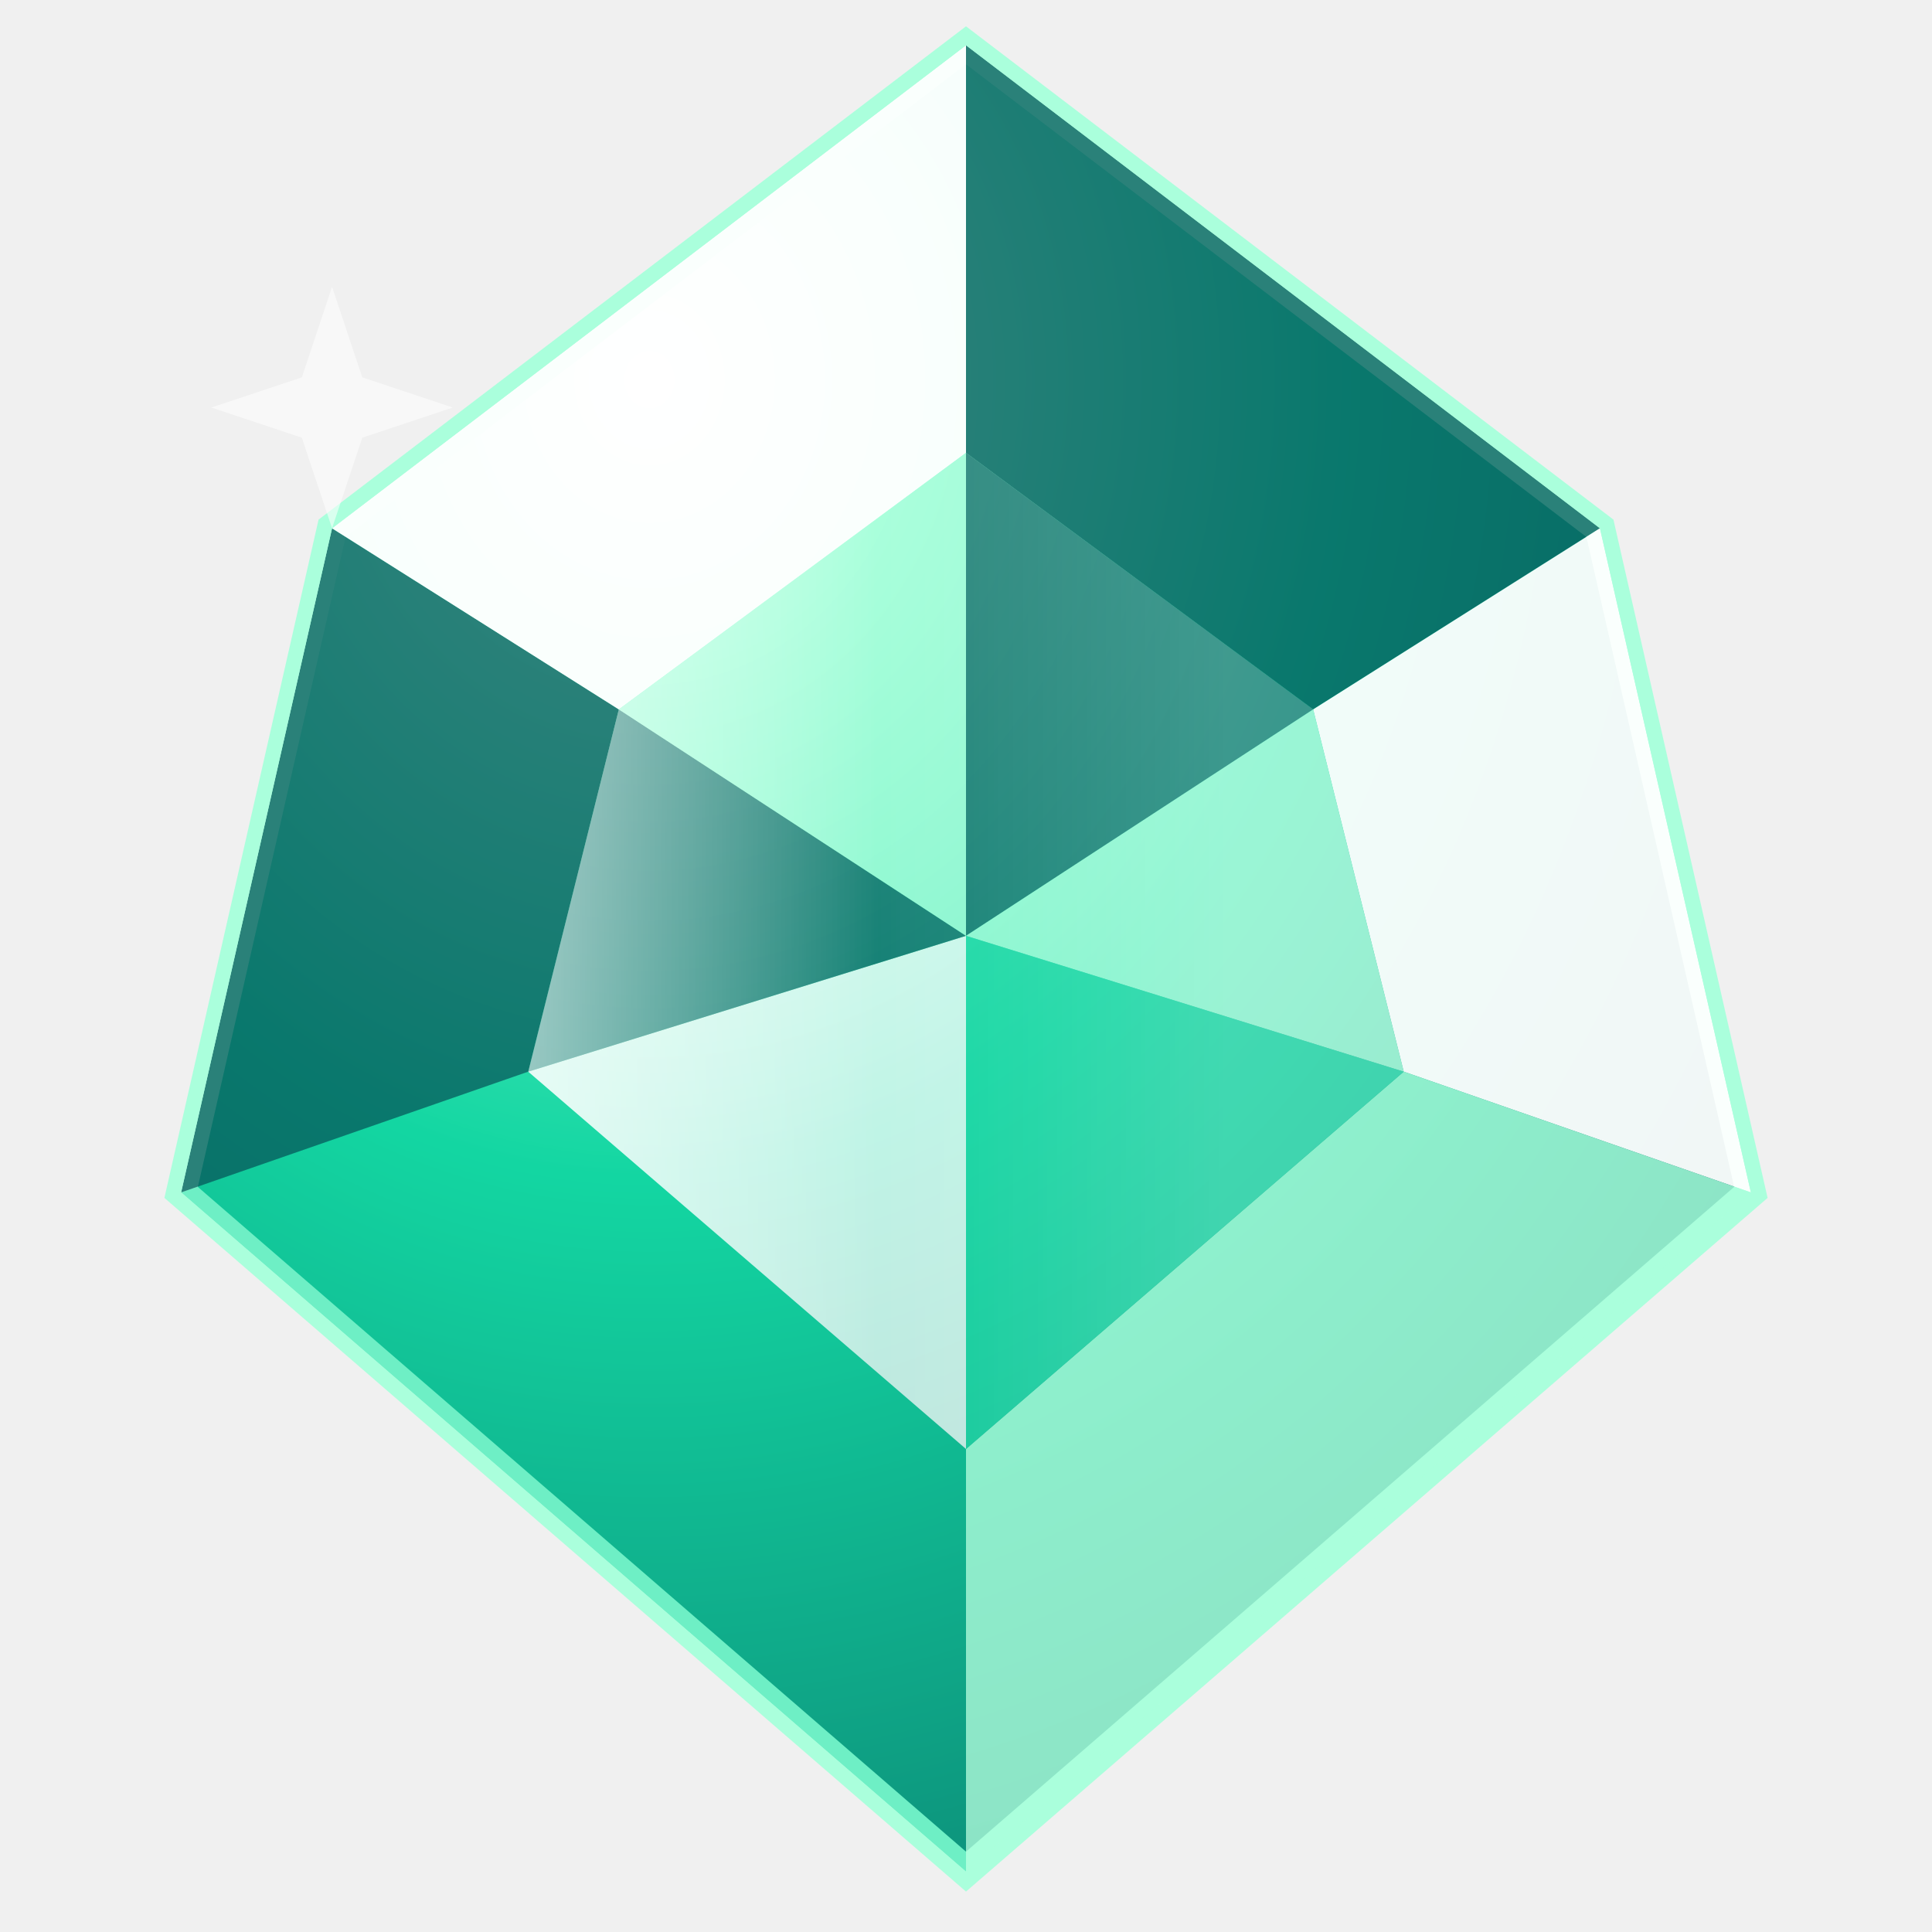
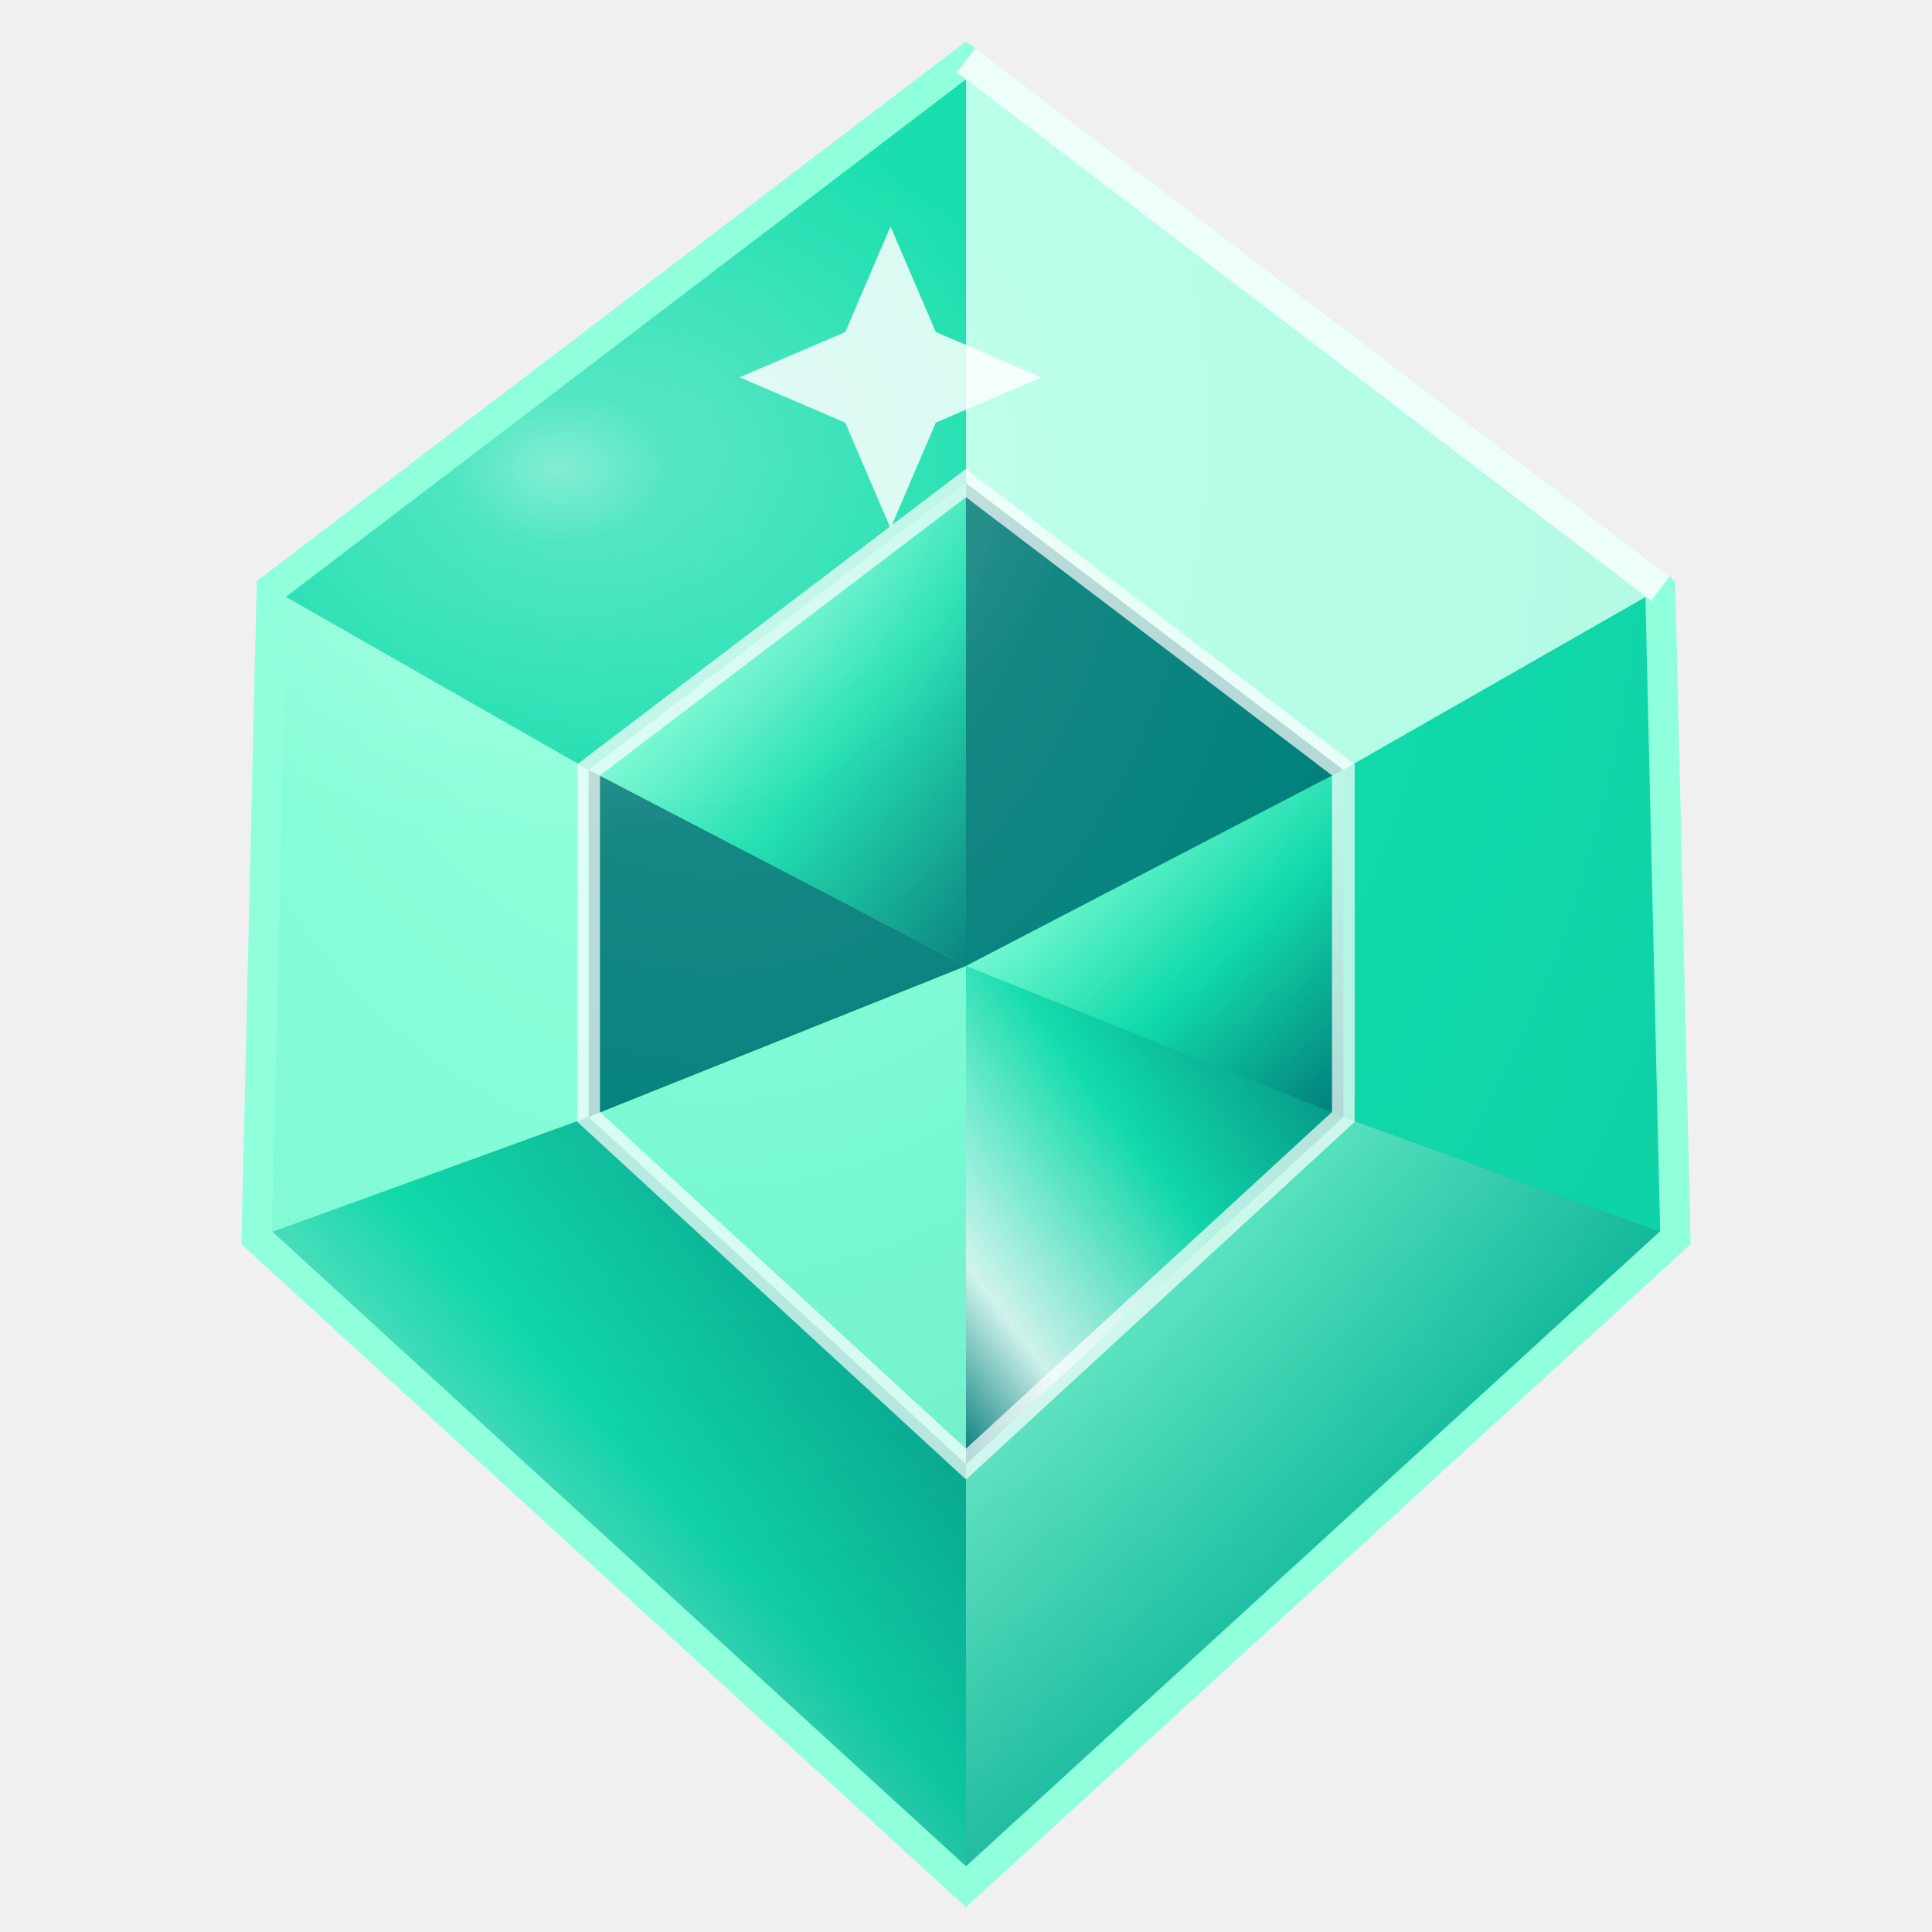
<svg xmlns="http://www.w3.org/2000/svg" viewBox="0 0 128 128">
  <defs>
-     <radialGradient id="shine" cx="30%" cy="18%" r="88%">
+     <radialGradient id="body" cx="32%" cy="20%" r="85%">
      <stop stop-color="#fff" />
-       <stop offset=".18" stop-color="#aaffdc" />
-       <stop offset=".5" stop-color="#13d6a2" />
-       <stop offset="1" stop-color="#075e5e" />
+       <stop offset=".17" stop-color="#90ffdb" />
+       <stop offset=".52" stop-color="#11dbab" />
+       <stop offset="1" stop-color="#006c71" />
    </radialGradient>
-     <linearGradient id="flash">
-       <stop stop-color="#fff" stop-opacity=".8" />
-       <stop offset=".4" stop-color="#fff" stop-opacity="0" />
-       <stop offset=".8" stop-color="#fff" stop-opacity=".28" />
+     <linearGradient id="lit" x1="0" y1="0" x2="1" y2="1">
+       <stop stop-color="#fff" />
+       <stop offset=".24" stop-color="#90ffdb" />
+       <stop offset=".6" stop-color="#11dbab" />
+       <stop offset="1" stop-color="#006c71" />
    </linearGradient>
-     <clipPath id="cut">
-       <polygon points="64,3 106,35 116,79 64,124 12,79 22,35" />
+     <linearGradient id="deep" x1="1" y1="0" x2="0" y2="1">
+       <stop stop-color="#006c71" />
+       <stop offset=".45" stop-color="#11dbab" />
+       <stop offset=".8" stop-color="#fff" />
+       <stop offset="1" stop-color="#006c71" />
+     </linearGradient>
+     <radialGradient id="spark">
+       <stop stop-color="#fff" />
+       <stop offset=".2" stop-color="#fff" stop-opacity=".5" />
+       <stop offset="1" stop-color="#fff" stop-opacity="0" />
+     </radialGradient>
+     <clipPath id="mask">
+       <polygon points="64,4 110,39 111,82 64,125 17,82 18,39" />
    </clipPath>
  </defs>
-   <polygon points="64,3 106,35 116,79 64,124 12,79 22,35" fill="url(#shine)" stroke="#aaffdc" stroke-width="2" />
-   <g clip-path="url(#cut)">
-     <polygon points="64,3,106,35,87,47,64,30" fill="#075e5e" opacity="0.78" />
-     <polygon points="64,30,87,47,64,62" fill="#075e5e" opacity=".73" />
-     <polygon points="106,35,116,79,93,71,87,47" fill="#fff" opacity="0.94" />
-     <polygon points="87,47,93,71,64,62" fill="#aaffdc" opacity=".73" />
-     <polygon points="116,79,64,124,64,96,93,71" fill="#aaffdc" opacity="0.82" />
-     <polygon points="93,71,64,96,64,62" fill="#13d6a2" opacity=".73" />
-     <polygon points="64,124,12,79,35,71,64,96" fill="#13d6a2" opacity="0.4" />
-     <polygon points="64,96,35,71,64,62" fill="#fff" opacity=".73" />
-     <polygon points="12,79,22,35,41,47,35,71" fill="#075e5e" opacity="0.78" />
-     <polygon points="35,71,41,47,64,62" fill="#075e5e" opacity=".73" />
-     <polygon points="22,35,64,3,64,30,41,47" fill="#fff" opacity="0.94" />
-     <polygon points="41,47,64,30,64,62" fill="#aaffdc" opacity=".73" />
-     <polygon points="64,30 87,47 93,71 64,96 35,71 41,47" fill="url(#flash)" opacity=".7" />
+   <g clip-path="url(#mask)">
+     <polygon points="64,4 110,39 111,82 64,125 17,82 18,39" fill="url(#body)" />
+     <path d="M64,4L110,39L89,51L64,32Z" fill="#90ffdb" opacity="0.9" />
+     <path d="M64,32L89,51L64 64Z" fill="#006c71" opacity=".8" />
+     <path d="M110,39L111,82L89,74L89,51Z" fill="#11dbab" opacity="0.9" />
+     <path d="M89,51L89,74L64 64Z" fill="url(#lit)" opacity=".8" />
+     <path d="M111,82L64,125L64,97L89,74Z" fill="url(#lit)" opacity="0.62" />
+     <path d="M89,74L64,97L64 64Z" fill="url(#deep)" opacity=".8" />
+     <path d="M64,125L17,82L39,74L64,97Z" fill="url(#deep)" opacity="0.75" />
+     <path d="M64,97L39,74L64 64Z" fill="#90ffdb" opacity=".8" />
+     <path d="M17,82L18,39L39,51L39,74Z" fill="#90ffdb" opacity="0.9" />
+     <path d="M39,74L39,51L64 64Z" fill="#006c71" opacity=".8" />
+     <path d="M18,39L64,4L64,32L39,51Z" fill="#11dbab" opacity="0.9" />
+     <path d="M39,51L64,32L64 64Z" fill="url(#lit)" opacity=".8" />
+     <polygon points="64,32 89,51 89,74 64,97 39,74 39,51" fill="none" stroke="#fff" stroke-opacity=".7" stroke-width="1.5" />
+     <path d="M64,4L110,39L89,51L64,32Z" fill="#fff" opacity=".4" />
+     <ellipse cx="37" cy="31" rx="35" ry="25" fill="url(#spark)" opacity=".45" />
  </g>
-   <path d="M20 25l2-6 2 6 6 2-6 2-2 6-2-6-6-2Z" fill="#fff" opacity=".55" />
+   <polygon points="64,4 110,39 111,82 64,125 17,82 18,39" fill="none" stroke="#90ffdb" stroke-width="2" />
+   <path d="M64,4L110,39" stroke="#fff" stroke-width="2" opacity=".85" />
+   <path d="M56 22l3-7 3 7 7 3-7 3-3 7-3-7-7-3Z" fill="#fff" opacity=".83" />
</svg>
